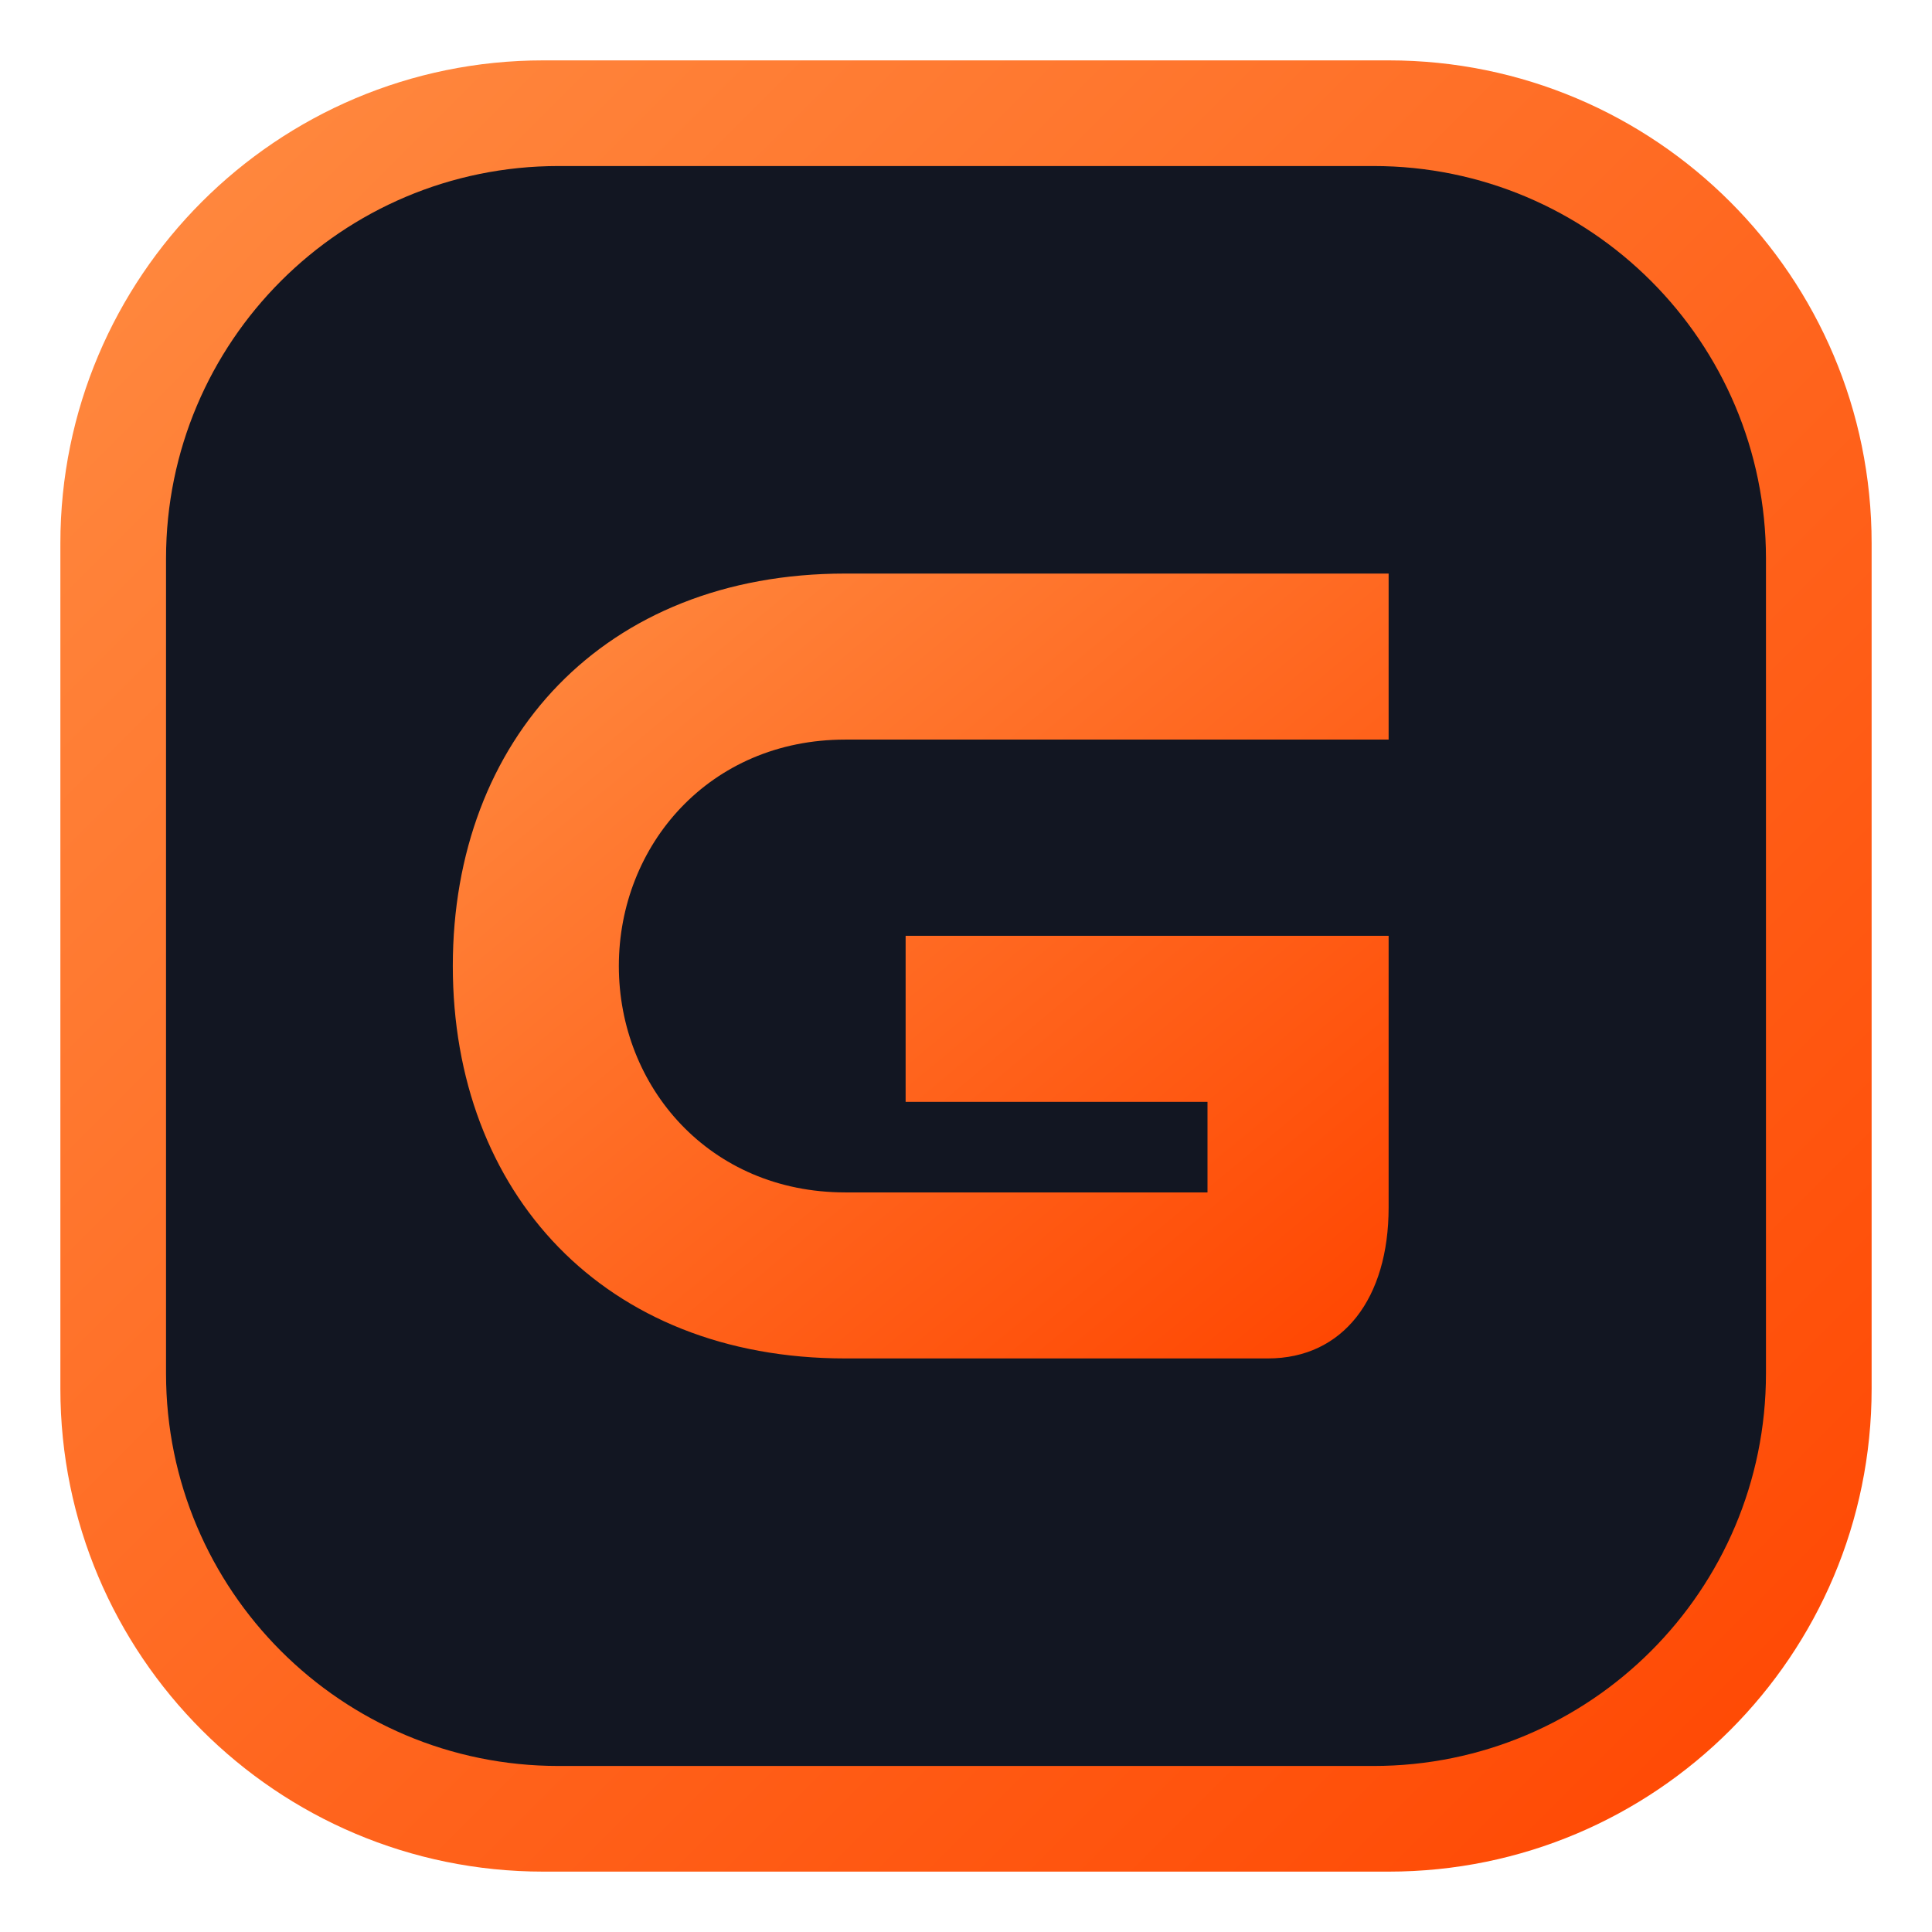
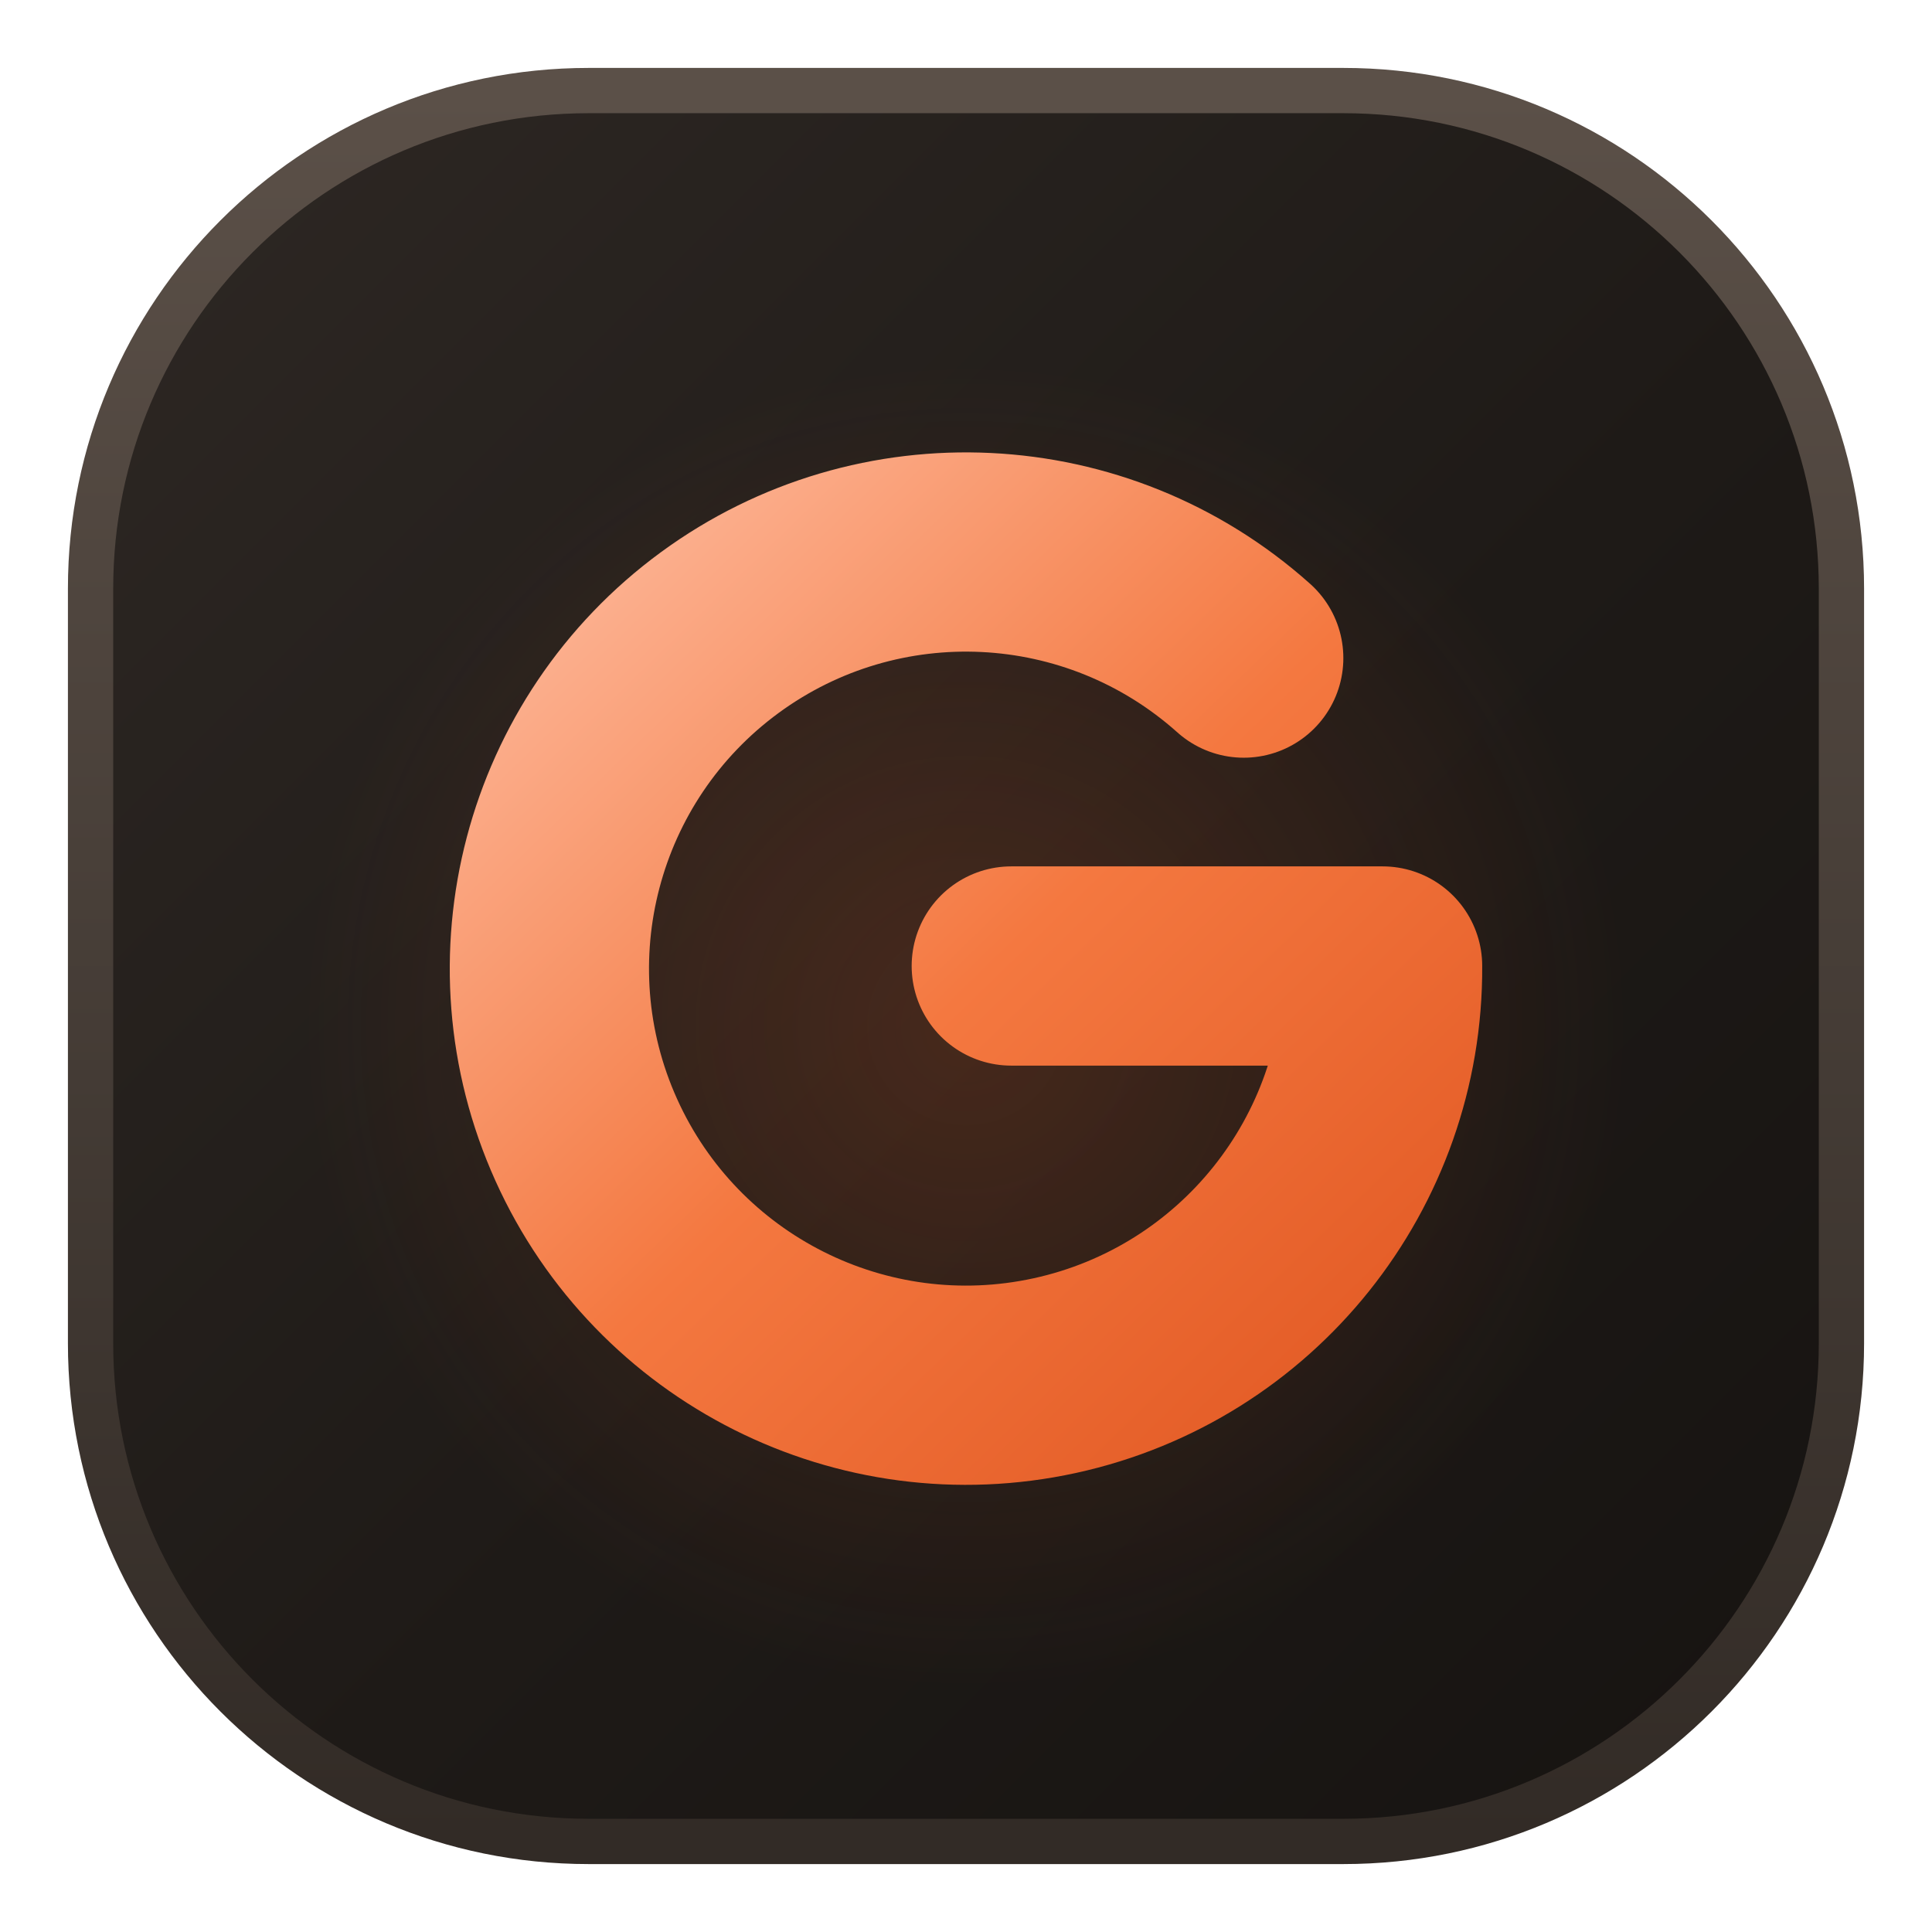
<svg xmlns="http://www.w3.org/2000/svg" viewBox="0 0 64 64" width="64" height="64">
  <defs>
-     <linearGradient id="bgGrad" x1="0%" y1="0%" x2="100%" y2="100%">
-       <stop offset="0%" stop-color="#ff8c42" />
-       <stop offset="100%" stop-color="#ff4500" />
+     <linearGradient id="bg" gradientUnits="userSpaceOnUse" x1="3" y1="3" x2="61" y2="61">
+       <stop offset="0%" stop-color="#2E2824" />
+       <stop offset="55%" stop-color="#1E1A17" />
+       <stop offset="100%" stop-color="#161311" />
+     </linearGradient>
+     <linearGradient id="rim" gradientUnits="userSpaceOnUse" x1="32" y1="3" x2="32" y2="61">
+       <stop offset="0%" stop-color="#5B5048" />
+       <stop offset="100%" stop-color="#322B26" />
+     </linearGradient>
+     <radialGradient id="glow" gradientUnits="userSpaceOnUse" cx="32" cy="34" r="22">
+       <stop offset="0%" stop-color="#E8612C" stop-opacity="0.20" />
+       <stop offset="100%" stop-color="#E8612C" stop-opacity="0" />
+     </radialGradient>
+     <linearGradient id="mark" gradientUnits="userSpaceOnUse" x1="15" y1="14" x2="49" y2="49">
+       <stop offset="0%" stop-color="#FFC6AE" />
+       <stop offset="52%" stop-color="#F47840" />
+       <stop offset="100%" stop-color="#DF541F" />
    </linearGradient>
  </defs>
-   <rect x="2" y="2" width="60" height="60" rx="16" fill="url(#bgGrad)" />
-   <rect x="5.5" y="5.5" width="53" height="53" rx="13" fill="#121622" />
-   <path d="M 46 19 L 28 19 C 20 19 15 24.5 15 32 C 15 39.5 20 45 28 45 L 42 45 C 44.5 45 46 43 46 40 L 46 31 L 30 31 L 30 36.5 L 40 36.5 L 40 39.5 L 28 39.5 C 23.5 39.5 20.5 36 20.5 32 C 20.5 28 23.5 24.5 28 24.5 L 46 24.5 Z" fill="url(#bgGrad)" />
+   <rect x="3" y="3" width="58" height="58" rx="16.5" fill="url(#bg)" stroke="url(#rim)" stroke-width="1.5" />
+   <circle cx="32" cy="34" r="22" fill="url(#glow)" />
+   <path d="M 41.2 21.8 A 13.8 13.8 0 1 0 45.8 32 L 33.5 32" fill="none" stroke="url(#mark)" stroke-width="6.6" stroke-linecap="round" stroke-linejoin="round" />
</svg>
